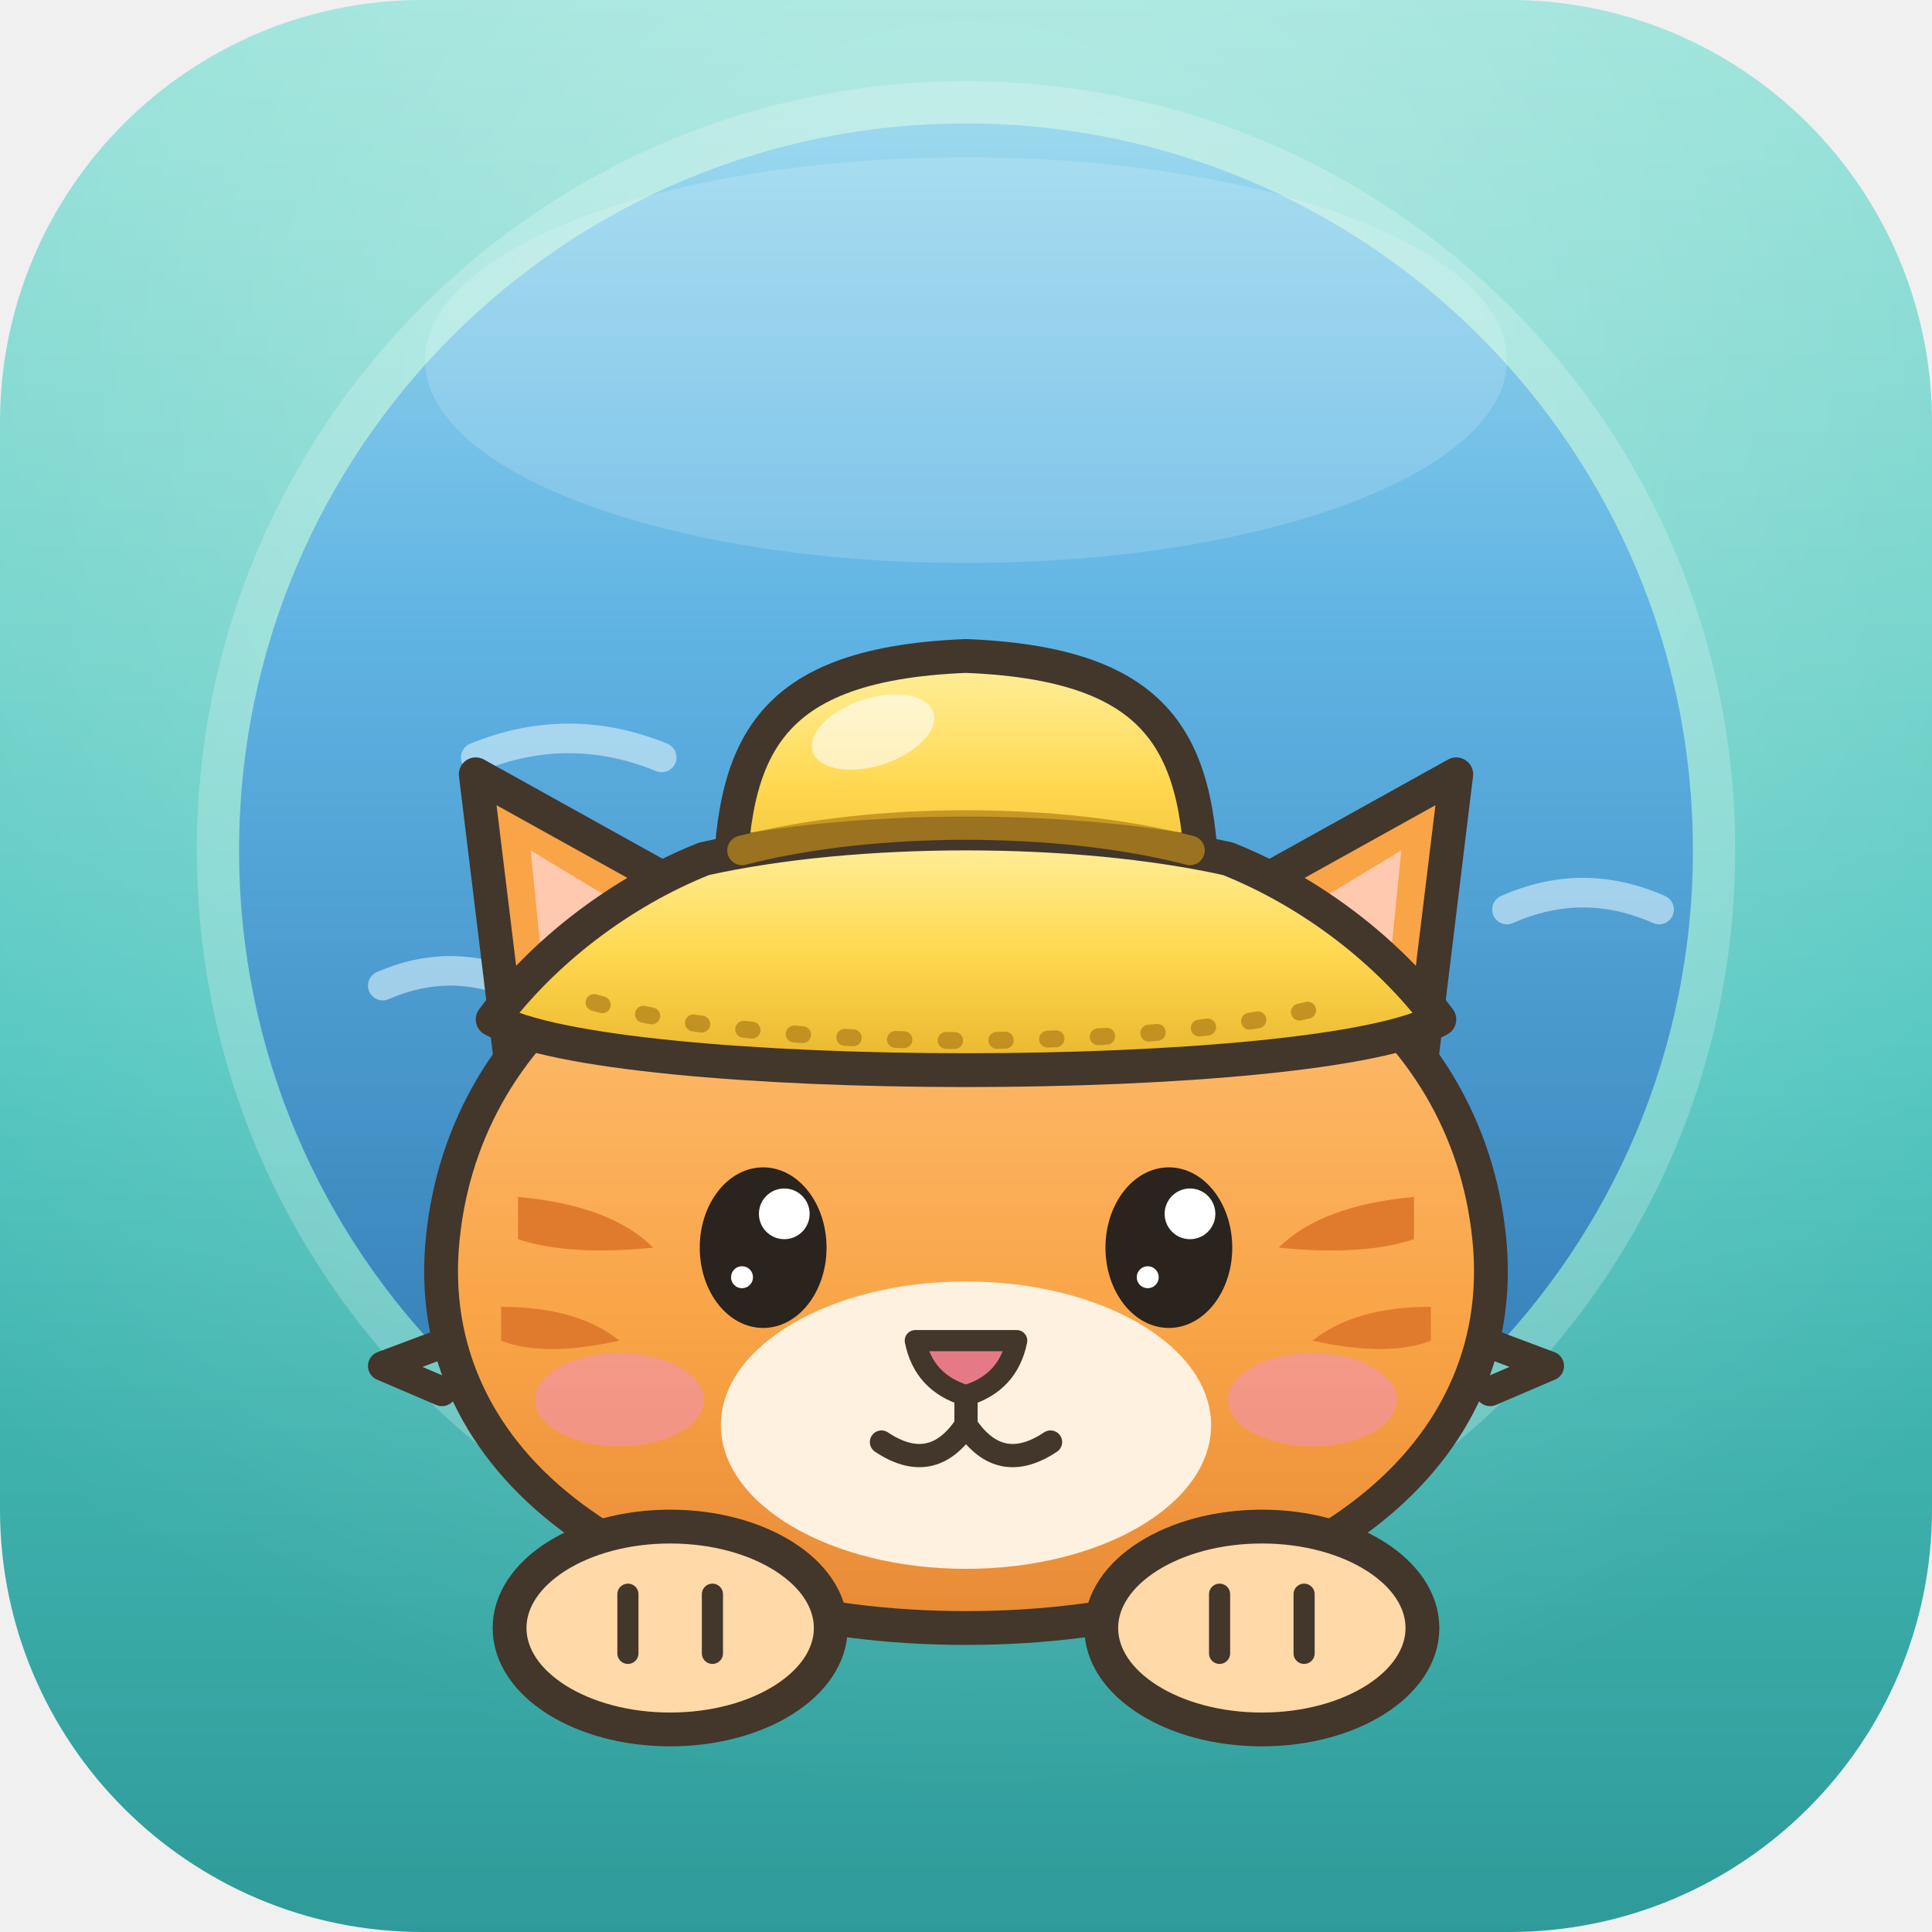
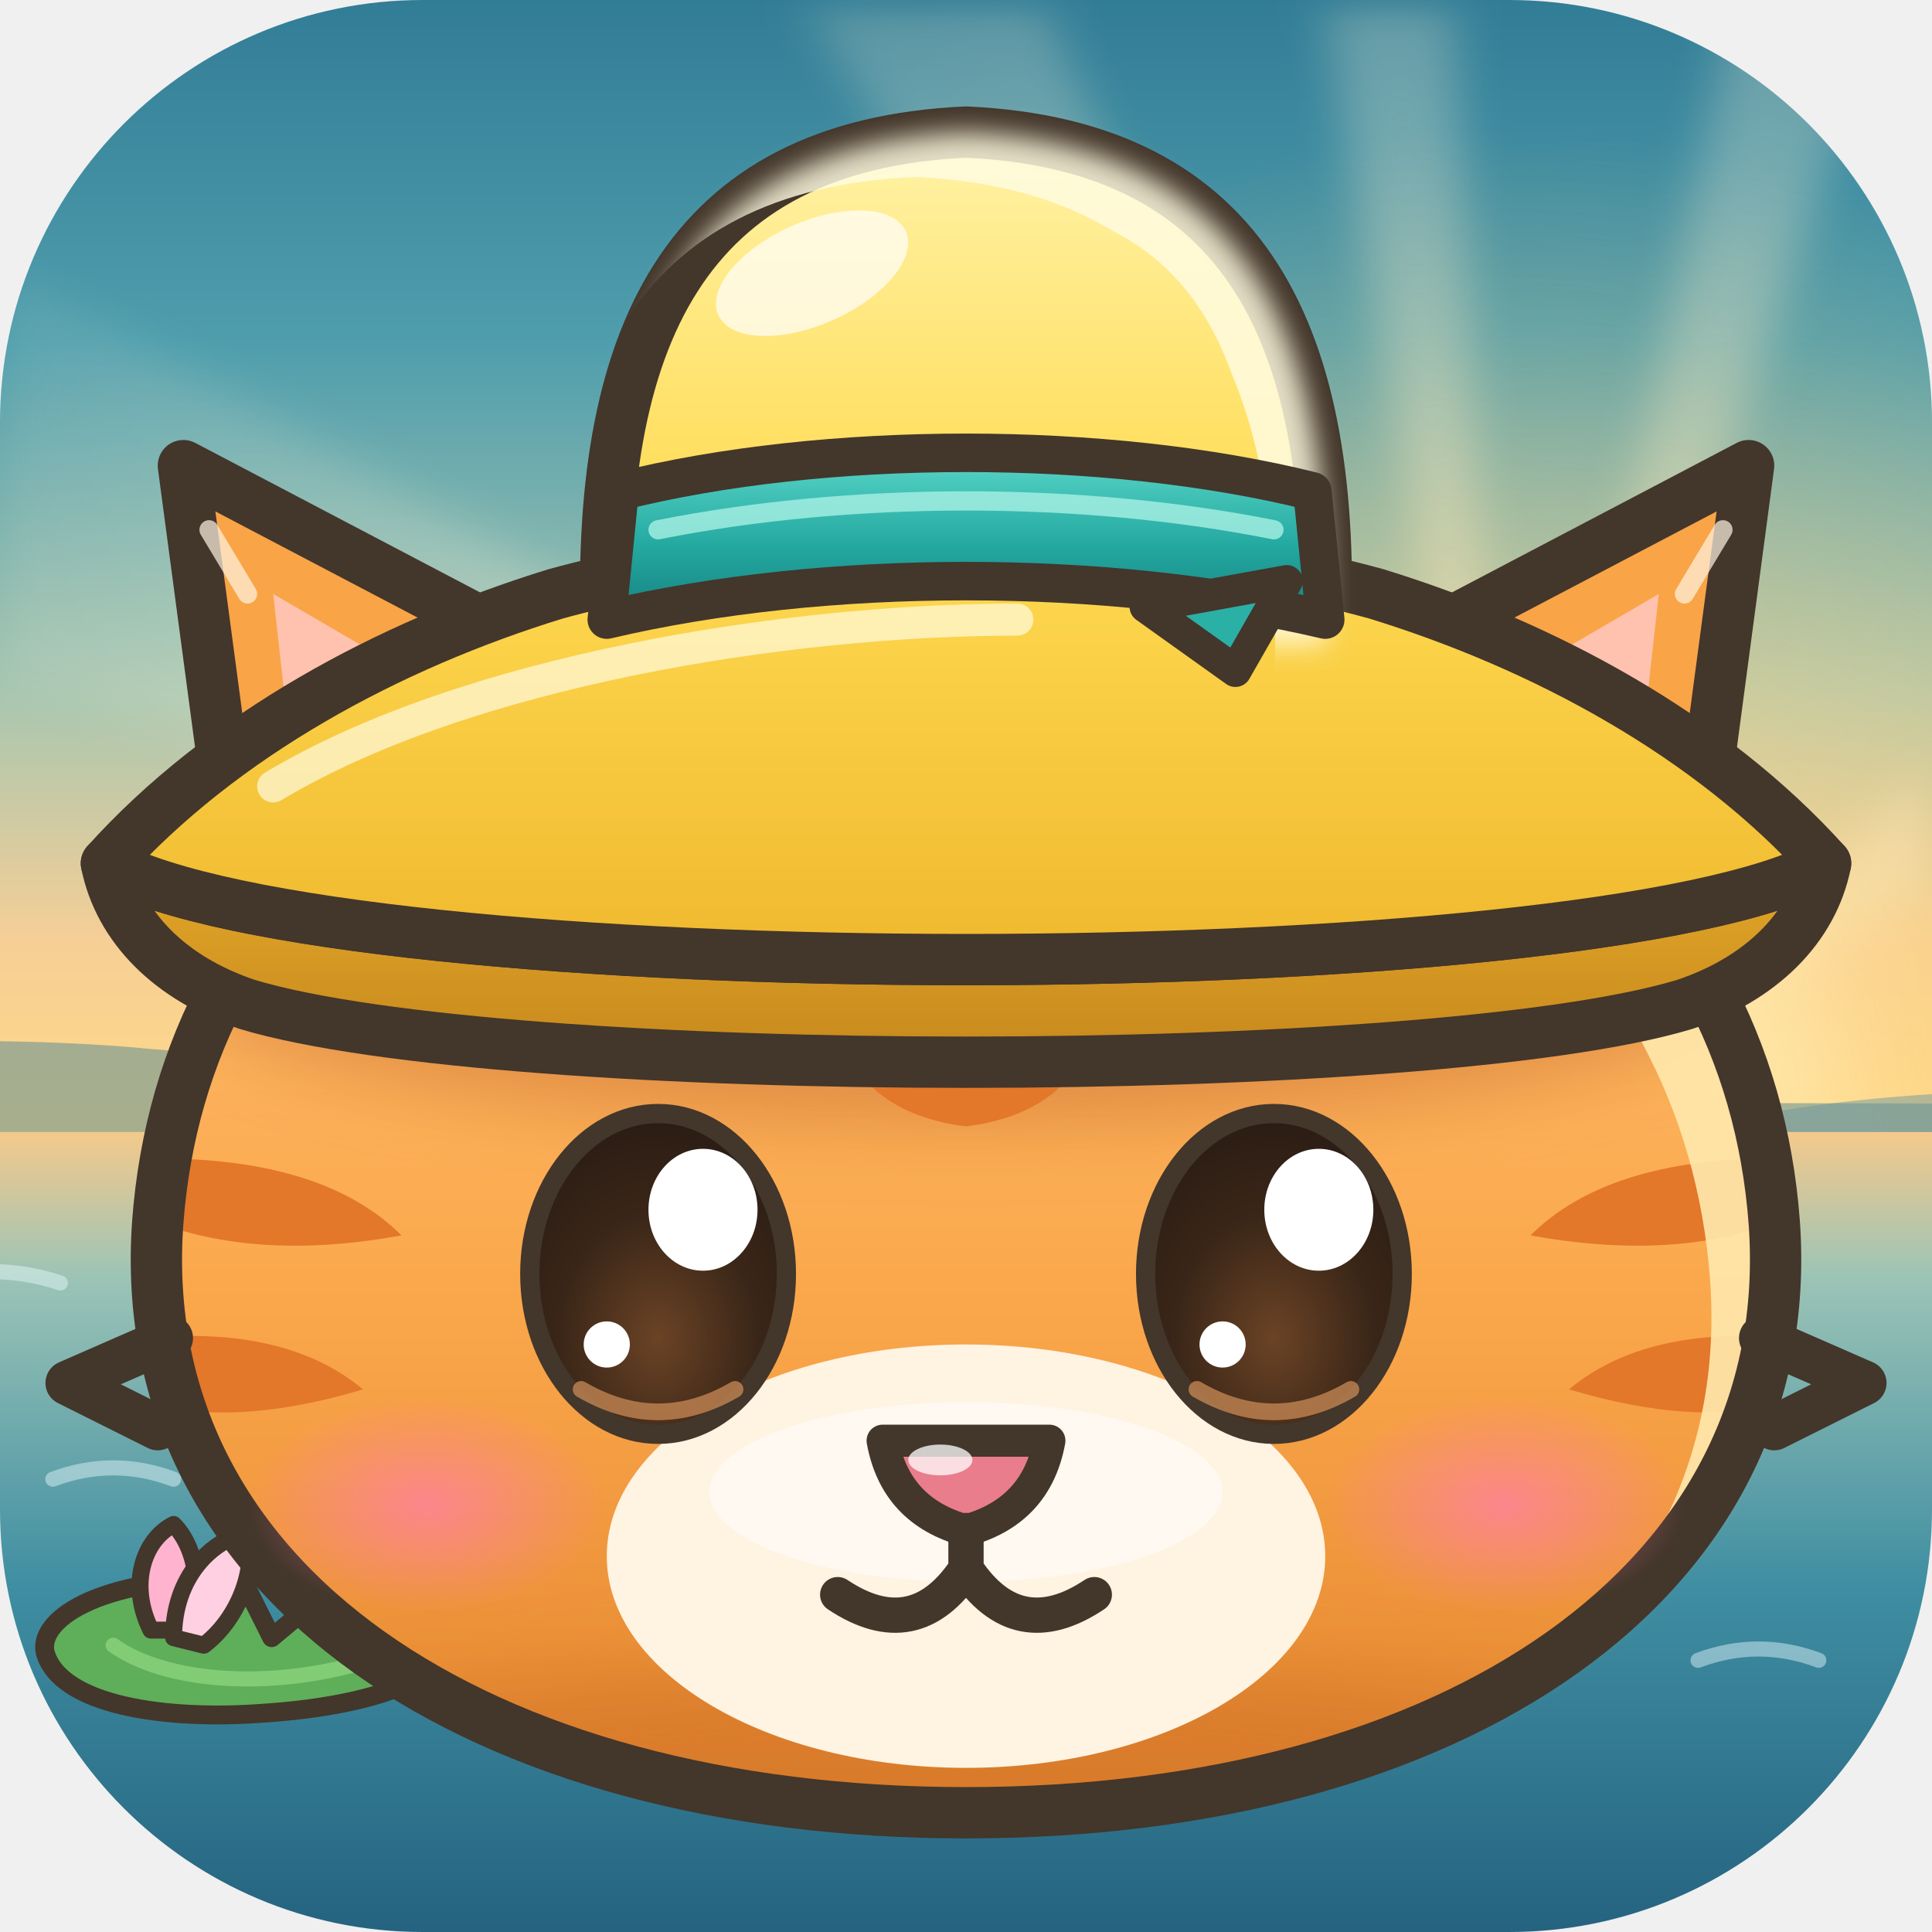
<svg xmlns="http://www.w3.org/2000/svg" width="512" height="512" viewBox="0 0 512 512">
  <defs>
-     <linearGradient id="bgTeal" x1="0" y1="0" x2="0" y2="1">
-       <stop offset="0" stop-color="#8fe0d6" />
-       <stop offset="0.55" stop-color="#4cc4bd" />
-       <stop offset="1" stop-color="#2e9a99" />
-     </linearGradient>
-     <radialGradient id="bgGlow" cx="0.5" cy="0.18" r="0.75">
-       <stop offset="0" stop-color="#ffffff" stop-opacity="0.38" />
+     <linearGradient id="v2sky" x1="0" y1="-60" x2="0" y2="300" gradientUnits="userSpaceOnUse">
+       <stop offset="0" stop-color="#1f6787" />
+       <stop offset="0.42" stop-color="#4f9ead" />
+       <stop offset="0.68" stop-color="#a9c6b0" />
+       <stop offset="0.86" stop-color="#f6cf96" />
+       <stop offset="1" stop-color="#ffd885" />
+     </linearGradient>
+     <linearGradient id="v2water" x1="0" y1="300" x2="0" y2="540" gradientUnits="userSpaceOnUse">
+       <stop offset="0" stop-color="#f4c98c" />
+       <stop offset="0.16" stop-color="#9cc4b6" />
+       <stop offset="0.5" stop-color="#3f8ea2" />
+       <stop offset="1" stop-color="#1d5675" />
+     </linearGradient>
+     <radialGradient id="v2glow" cx="400" cy="294" r="260" gradientUnits="userSpaceOnUse">
+       <stop offset="0" stop-color="#fff4c8" stop-opacity="0.95" />
+       <stop offset="0.3" stop-color="#ffd98a" stop-opacity="0.55" />
+       <stop offset="1" stop-color="#ffc870" stop-opacity="0" />
+     </radialGradient>
+     <radialGradient id="v2ray" cx="400" cy="294" r="520" gradientUnits="userSpaceOnUse">
+       <stop offset="0" stop-color="#fff6d8" stop-opacity="0.55" />
+       <stop offset="1" stop-color="#fff6d8" stop-opacity="0" />
+     </radialGradient>
+     <radialGradient id="v2sun" cx="0.45" cy="0.4" r="0.6">
+       <stop offset="0" stop-color="#fffbe6" />
+       <stop offset="0.6" stop-color="#ffe7a0" />
+       <stop offset="1" stop-color="#ffc664" />
+     </radialGradient>
+     <linearGradient id="v2fur" x1="0" y1="162" x2="0" y2="346" gradientUnits="userSpaceOnUse">
+       <stop offset="0" stop-color="#ffc57c" />
+       <stop offset="0.55" stop-color="#fba84c" />
+       <stop offset="1" stop-color="#e5872f" />
+     </linearGradient>
+     <linearGradient id="v2body" x1="0" y1="360" x2="0" y2="480" gradientUnits="userSpaceOnUse">
+       <stop offset="0" stop-color="#f6a046" />
+       <stop offset="1" stop-color="#d9772a" />
+     </linearGradient>
+     <linearGradient id="v2hat" x1="0" y1="84" x2="0" y2="220" gradientUnits="userSpaceOnUse">
+       <stop offset="0" stop-color="#fff3a8" />
+       <stop offset="0.45" stop-color="#ffdb52" />
+       <stop offset="1" stop-color="#eeb52a" />
+     </linearGradient>
+     <linearGradient id="v2brimLip" x1="0" y1="196" x2="0" y2="226" gradientUnits="userSpaceOnUse">
+       <stop offset="0" stop-color="#e5a92a" />
+       <stop offset="1" stop-color="#c98b1d" />
+     </linearGradient>
+     <linearGradient id="v2teal" x1="0" y1="0" x2="0" y2="1">
+       <stop offset="0" stop-color="#5ad6c8" />
+       <stop offset="0.55" stop-color="#24a9a1" />
+       <stop offset="1" stop-color="#16807f" />
+     </linearGradient>
+     <linearGradient id="v2red" x1="0" y1="0" x2="0" y2="1">
+       <stop offset="0" stop-color="#ff8a7a" />
+       <stop offset="1" stop-color="#d9443f" />
+     </linearGradient>
+     <linearGradient id="v2wood" x1="0" y1="466" x2="0" y2="520" gradientUnits="userSpaceOnUse">
+       <stop offset="0" stop-color="#e8b475" />
+       <stop offset="0.25" stop-color="#cf9152" />
+       <stop offset="1" stop-color="#a86a35" />
+     </linearGradient>
+     <linearGradient id="v2cork" x1="0" y1="0" x2="1" y2="0">
+       <stop offset="0" stop-color="#e9c38d" />
+       <stop offset="1" stop-color="#b98952" />
+     </linearGradient>
+     <radialGradient id="v2eye" cx="0.5" cy="0.7" r="0.7">
+       <stop offset="0" stop-color="#6b4325" />
+       <stop offset="0.55" stop-color="#3a2618" />
+       <stop offset="1" stop-color="#2a1c14" />
+     </radialGradient>
+     <radialGradient id="v2blush" cx="0.5" cy="0.5" r="0.5">
+       <stop offset="0" stop-color="#ff7fa6" stop-opacity="0.75" />
+       <stop offset="1" stop-color="#ff7fa6" stop-opacity="0" />
+     </radialGradient>
+     <radialGradient id="v2vig" cx="0.5" cy="0.46" r="0.72">
+       <stop offset="0.62" stop-color="#0c2233" stop-opacity="0" />
+       <stop offset="1" stop-color="#0c2233" stop-opacity="0.42" />
+     </radialGradient>
+     <linearGradient id="v2sheen" x1="0" y1="0" x2="0" y2="1">
+       <stop offset="0" stop-color="#ffffff" stop-opacity="0.28" />
      <stop offset="1" stop-color="#ffffff" stop-opacity="0" />
-     </radialGradient>
-     <linearGradient id="water" x1="0" y1="0" x2="0" y2="1">
-       <stop offset="0" stop-color="#9ad8ee" />
-       <stop offset="0.35" stop-color="#5fb3e3" />
-       <stop offset="1" stop-color="#2c74ae" />
-     </linearGradient>
-     <linearGradient id="fur" x1="0" y1="0" x2="0" y2="1">
-       <stop offset="0" stop-color="#ffc277" />
-       <stop offset="0.6" stop-color="#f9a447" />
-       <stop offset="1" stop-color="#e88a35" />
-     </linearGradient>
-     <linearGradient id="hat" x1="0" y1="0" x2="0" y2="1">
-       <stop offset="0" stop-color="#fff0a0" />
-       <stop offset="0.5" stop-color="#ffd84f" />
-       <stop offset="1" stop-color="#e8b52c" />
-     </linearGradient>
-     <linearGradient id="red" x1="0" y1="0" x2="0" y2="1">
-       <stop offset="0" stop-color="#f47c70" />
-       <stop offset="1" stop-color="#df514f" />
-     </linearGradient>
+     </linearGradient>
+     <filter id="v2b2" x="-20%" y="-20%" width="140%" height="140%">
+       <feGaussianBlur stdDeviation="2" />
+     </filter>
+     <filter id="v2b6" x="-30%" y="-30%" width="160%" height="160%">
+       <feGaussianBlur stdDeviation="6" />
+     </filter>
+     <filter id="v2b14" x="-50%" y="-50%" width="200%" height="200%">
+       <feGaussianBlur stdDeviation="14" />
+     </filter>
+     <clipPath id="v2headClip">
+       <path d="M228 162 C304 162 350 200 354 254 C358 310 304 346 228 346 C152 346 98 310 102 254 C106 200 152 162 228 162 Z" />
+     </clipPath>
+     <clipPath id="v2bodyClip">
+       <path d="M94 540 C94 432 132 366 228 360 C324 366 362 432 362 540 Z" />
+     </clipPath>
+     <clipPath id="v2skyClip">
+       <rect x="-500" y="-500" width="1600" height="800" />
+     </clipPath>
+     <mask id="v2rimHead" maskUnits="userSpaceOnUse" x="-100" y="-100" width="700" height="700">
+       <path d="M228 162 C304 162 350 200 354 254 C358 310 304 346 228 346 C152 346 98 310 102 254 C106 200 152 162 228 162 Z" fill="none" stroke="#fff" stroke-width="26" />
+       <path d="M228 162 C304 162 350 200 354 254 C358 310 304 346 228 346 C152 346 98 310 102 254 C106 200 152 162 228 162 Z" fill="#000" transform="translate(-10 9)" />
+     </mask>
+     <mask id="v2rimBody" maskUnits="userSpaceOnUse" x="-100" y="-100" width="700" height="800">
+       <path d="M94 540 C94 432 132 366 228 360 C324 366 362 432 362 540 Z" fill="none" stroke="#fff" stroke-width="26" />
+       <path d="M94 540 C94 432 132 366 228 360 C324 366 362 432 362 540 Z" fill="#000" transform="translate(-10 8)" />
+     </mask>
+     <mask id="v2rimHat" maskUnits="userSpaceOnUse" x="-100" y="-100" width="700" height="700">
+       <path d="M172 164 C170 116 184 86 228 84 C272 86 286 116 284 164 Z" fill="none" stroke="#fff" stroke-width="20" />
+       <path d="M172 164 C170 116 184 86 228 84 C272 86 286 116 284 164 Z" fill="#000" transform="translate(-8 7)" />
+     </mask>
  </defs>
-   <rect width="512" height="512" rx="112" fill="url(#bgTeal)" />
-   <rect width="512" height="512" rx="112" fill="url(#bgGlow)" />
-   <g transform="translate(256 250) scale(1.12) translate(-256 -258)">
-     <circle cx="256" cy="236" r="182" fill="#ffffff" opacity="0.22" />
-     <circle cx="256" cy="236" r="172" fill="url(#water)" />
-     <ellipse cx="256" cy="120" rx="128" ry="48" fill="#ffffff" opacity="0.16" />
-     <g fill="none" stroke="#e8f7fe" stroke-linecap="round" opacity="0.55" stroke-width="7">
-       <path d="M140 214 q22 -9 44 0" />
-       <path d="M384 250 q18 -8 36 0" />
-       <path d="M118 268 q16 -7 32 0" />
+   <defs>
+     <clipPath id="v2round">
+       <rect width="512" height="512" rx="112" />
+     </clipPath>
+   </defs>
+   <g clip-path="url(#v2round)">
+     <g transform="translate(256 256) scale(1) translate(-256 -256)">
+       <rect x="-500" y="-500" width="1600" height="802" fill="url(#v2sky)" />
+       <g clip-path="url(#v2skyClip)" filter="url(#v2b6)">
+         <path d="M400 294 L-200 -40 L-200 120 Z M400 294 L20 -300 L150 -300 Z M400 294 L300 -300 L370 -300 Z M400 294 L520 -300 L600 -300 Z M400 294 L900 -100 L900 40 Z" fill="url(#v2ray)" />
+       </g>
+       <circle cx="400" cy="294" r="300" fill="url(#v2glow)" />
+       <circle cx="400" cy="298" r="90" fill="#fff3c0" opacity="0.45" filter="url(#v2b14)" />
+       <circle cx="400" cy="300" r="48" fill="url(#v2sun)" />
+       <path d="M-500 302 L-500 290 C-200 286 -40 270 40 278 C110 284 150 268 214 276 C262 282 300 290 340 292 L1100 294 L1100 302 Z" fill="#5d8c94" opacity="0.55" />
+       <path d="M440 302 C470 292 520 286 600 290 L1100 292 L1100 302 Z" fill="#6c97a0" opacity="0.5" />
+       <rect x="-500" y="300" width="1600" height="900" fill="url(#v2water)" />
+       <g fill="#fff1c2" stroke-linecap="round">
+         <rect x="352" y="306" width="96" height="5" rx="2.5" opacity="0.9" />
+         <rect x="364" y="318" width="74" height="5" rx="2.5" opacity="0.8" />
+         <rect x="344" y="332" width="40" height="5" rx="2.5" opacity="0.65" />
+         <rect x="398" y="332" width="54" height="5" rx="2.5" opacity="0.7" />
+         <rect x="372" y="350" width="26" height="5" rx="2.5" opacity="0.5" />
+         <rect x="384" y="372" width="46" height="5" rx="2.5" opacity="0.45" />
+         <rect x="404" y="398" width="30" height="5" rx="2.5" opacity="0.35" />
+       </g>
+       <g fill="none" stroke="#e9fbff" stroke-linecap="round" stroke-width="4" opacity="0.45">
+         <path d="M14 392 q16 -6 32 0" />
+         <path d="M40 452 q14 -5 28 0" />
+         <path d="M450 440 q16 -6 32 0" />
+         <path d="M-20 340 q18 -6 36 0" />
+       </g>
+       <g stroke="#43362b" stroke-width="5" stroke-linejoin="round">
+         <path d="M64 418 C24 418 10 430 12 438 C16 452 44 456 70 454 C100 452 120 444 118 434 C116 426 104 420 90 419 L72 434 Z" fill="#5fae5a" />
+       </g>
+       <path d="M30 436 C44 446 72 448 98 440" fill="none" stroke="#86cf78" stroke-width="4" stroke-linecap="round" opacity="0.9" />
+       <g stroke="#43362b" stroke-width="4.5" stroke-linejoin="round">
+         <path d="M40 432 C34 420 38 408 46 404 C52 410 54 422 50 432 Z" fill="#ffb3cf" />
+         <path d="M46 434 C46 418 56 408 66 406 C68 418 62 430 54 436 Z" fill="#ffd0e1" />
+       </g>
    </g>
-     <g stroke="#43362b" stroke-width="8" stroke-linejoin="round">
-       <path d="M150 300 L140 218 L212 258 Z" fill="#f9a447" />
-       <path d="M362 300 L372 218 L300 258 Z" fill="#f9a447" />
-     </g>
-     <path d="M158 286 L153 236 L196 262 Z" fill="#ffc9b0" />
-     <path d="M354 286 L359 236 L316 262 Z" fill="#ffc9b0" />
-     <path d="M256 240 C330 240 376 278 380 330 C384 384 330 420 256 420 C182 420 128 384 132 330 C136 278 182 240 256 240 Z" fill="url(#fur)" stroke="#43362b" stroke-width="8" />
-     <g fill="none" stroke="#43362b" stroke-width="7" stroke-linecap="round" stroke-linejoin="round">
-       <path d="M134 352 l-16 6 l14 6" />
-       <path d="M378 352 l16 6 l-14 6" />
-     </g>
-     <g fill="#e07b2e">
-       <path d="M232 268 q24 16 48 0 q-4 14 -24 16 q-20 -2 -24 -16z" />
-       <path d="M150 318 q22 2 32 12 q-20 2 -32 -2z" />
-       <path d="M362 318 q-22 2 -32 12 q20 2 32 -2z" />
-       <path d="M146 344 q18 0 28 8 q-18 4 -28 0z" />
-       <path d="M366 344 q-18 0 -28 8 q18 4 28 0z" />
-     </g>
-     <ellipse cx="256" cy="372" rx="58" ry="34" fill="#fff1df" />
-     <g fill="#2b231d">
-       <ellipse cx="208" cy="330" rx="15" ry="19" />
-       <ellipse cx="304" cy="330" rx="15" ry="19" />
-     </g>
-     <g fill="#ffffff">
-       <circle cx="213" cy="322" r="6" />
-       <circle cx="309" cy="322" r="6" />
-       <circle cx="203" cy="337" r="2.6" />
-       <circle cx="299" cy="337" r="2.6" />
-     </g>
-     <g fill="#f28fbd" opacity="0.55">
-       <ellipse cx="174" cy="366" rx="20" ry="11" />
-       <ellipse cx="338" cy="366" rx="20" ry="11" />
-     </g>
-     <path d="M244 352 h24 q-2 10 -12 13 q-10 -3 -12 -13z" fill="#e57a86" stroke="#43362b" stroke-width="5" stroke-linejoin="round" />
-     <path d="M256 366 v6 q-8 12 -20 4 M256 372 q8 12 20 4" fill="none" stroke="#43362b" stroke-width="5.5" stroke-linecap="round" stroke-linejoin="round" />
-     <g stroke="#43362b" stroke-width="8" stroke-linejoin="round">
-       <path d="M200 252 C200 214 206 192 256 190 C306 192 312 214 312 252 Z" fill="url(#hat)" />
-       <path d="M194 238 C230 230 282 230 318 238 C338 246 356 260 368 276 C340 292 172 292 144 276 C156 260 174 246 194 238 Z" fill="url(#hat)" />
-     </g>
-     <path d="M203 236 C234 228 278 228 309 236" fill="none" stroke="#b7861c" stroke-width="7" stroke-linecap="round" opacity="0.75" />
-     <path d="M168 272 C210 284 302 284 344 272" fill="none" stroke="#b7861c" stroke-width="4" stroke-linecap="round" stroke-dasharray="2 10" opacity="0.8" />
-     <ellipse cx="234" cy="208" rx="15" ry="8" fill="#ffffff" opacity="0.6" transform="rotate(-18 234 208)" />
-     <g stroke="#43362b" stroke-width="8" stroke-linejoin="round">
-       <ellipse cx="186" cy="420" rx="38" ry="24" fill="#ffd9a8" />
-       <ellipse cx="326" cy="420" rx="38" ry="24" fill="#ffd9a8" />
-     </g>
-     <g fill="none" stroke="#43362b" stroke-width="5" stroke-linecap="round">
-       <path d="M176 412 v14 M196 412 v14" />
-       <path d="M316 412 v14 M336 412 v14" />
+     <g transform="translate(256 256) scale(1.7) translate(-228 -214)">
+       <g stroke="#43362b" stroke-width="8" stroke-linejoin="round">
+         <path d="M118 226 L106 136 L186 178 Z" fill="#f9a447" />
+         <path d="M338 226 L350 136 L270 178 Z" fill="#f9a447" />
+       </g>
+       <path d="M126 210 L120 156 L168 184 Z" fill="#ffc2ae" />
+       <path d="M330 210 L336 156 L288 184 Z" fill="#ffc2ae" />
+       <path d="M110 146 l6 10 M346 146 l-6 10" stroke="#fff3e2" stroke-width="3" stroke-linecap="round" opacity="0.7" />
+       <path d="M228 162 C304 162 350 200 354 254 C358 310 304 346 228 346 C152 346 98 310 102 254 C106 200 152 162 228 162 Z" fill="url(#v2fur)" />
+       <g clip-path="url(#v2headClip)">
+         <ellipse cx="228" cy="214" rx="124" ry="24" fill="#b14f16" opacity="0.38" filter="url(#v2b6)" />
+         <ellipse cx="228" cy="352" rx="140" ry="30" fill="#c0601a" opacity="0.35" filter="url(#v2b6)" />
+         <g fill="#e3772a">
+           <path d="M208 224 q20 10 40 0 q-4 13 -20 15 q-16 -2 -20 -15z" />
+           <path d="M102 244 q26 0 38 12 q-22 4 -38 -2z" />
+           <path d="M354 244 q-26 0 -38 12 q22 4 38 -2z" />
+           <path d="M100 272 q22 -2 34 8 q-20 6 -34 2z" />
+           <path d="M356 272 q-22 -2 -34 8 q20 6 34 2z" />
+         </g>
+       </g>
+       <path d="M228 162 C304 162 350 200 354 254 C358 310 304 346 228 346 C152 346 98 310 102 254 C106 200 152 162 228 162 Z" fill="#ffe9ad" mask="url(#v2rimHead)" opacity="0.9" filter="url(#v2b2)" />
+       <path d="M228 162 C304 162 350 200 354 254 C358 310 304 346 228 346 C152 346 98 310 102 254 C106 200 152 162 228 162 Z" fill="none" stroke="#43362b" stroke-width="8" />
+       <g fill="none" stroke="#43362b" stroke-width="7" stroke-linecap="round" stroke-linejoin="round">
+         <path d="M104 272 l-16 7 l14 7" />
+         <path d="M352 272 l16 7 l-14 7" />
+       </g>
+       <ellipse cx="228" cy="306" rx="56" ry="33" fill="#fff3e2" />
+       <ellipse cx="228" cy="296" rx="40" ry="14" fill="#ffffff" opacity="0.5" />
+       <ellipse cx="144" cy="298" rx="28" ry="17" fill="url(#v2blush)" />
+       <ellipse cx="312" cy="298" rx="28" ry="17" fill="url(#v2blush)" />
+       <g stroke="#43362b" stroke-width="3">
+         <ellipse cx="180" cy="262" rx="20" ry="25" fill="url(#v2eye)" />
+         <ellipse cx="276" cy="262" rx="20" ry="25" fill="url(#v2eye)" />
+       </g>
+       <g fill="#ffffff">
+         <ellipse cx="187" cy="252" rx="8.5" ry="9.5" />
+         <ellipse cx="283" cy="252" rx="8.5" ry="9.5" />
+         <circle cx="172" cy="273" r="3.6" />
+         <circle cx="268" cy="273" r="3.6" />
+       </g>
+       <g fill="none" stroke="#c98a55" stroke-width="2.6" stroke-linecap="round" opacity="0.75">
+         <path d="M168 280 q12 7 24 0" />
+         <path d="M264 280 q12 7 24 0" />
+       </g>
+       <path d="M215 288 h26 q-2 11 -13 14 q-11 -3 -13 -14z" fill="#ea7d8b" stroke="#43362b" stroke-width="5" stroke-linejoin="round" />
+       <ellipse cx="224" cy="291" rx="5" ry="2.4" fill="#ffffff" opacity="0.75" />
+       <path d="M228 302 v6 q-8 12 -20 4 M228 308 q8 12 20 4" fill="none" stroke="#43362b" stroke-width="5.5" stroke-linecap="round" stroke-linejoin="round" />
+       <g stroke="#43362b" stroke-width="8" stroke-linejoin="round">
+         <path d="M172 164 C170 116 184 86 228 84 C272 86 286 116 284 164 Z" fill="url(#v2hat)" />
+         <path d="M94 198 C130 218 326 218 362 198 C360 208 352 216 340 220 C300 232 156 232 116 220 C104 216 96 208 94 198 Z" fill="url(#v2brimLip)" />
+         <path d="M164 156 C200 146 256 146 292 156 C318 164 344 178 362 198 C326 218 130 218 94 198 C112 178 138 164 164 156 Z" fill="url(#v2hat)" />
+       </g>
+       <path d="M172 164 C170 116 184 86 228 84 C272 86 286 116 284 164 Z" fill="#fffbe0" mask="url(#v2rimHat)" opacity="0.85" filter="url(#v2b2)" />
+       <path d="M174 140 C206 132 250 132 282 140 L284 160 C250 152 206 152 172 160 Z" fill="url(#v2teal)" stroke="#43362b" stroke-width="6" stroke-linejoin="round" />
+       <path d="M180 146 C210 140 246 140 276 146" fill="none" stroke="#a8f0e4" stroke-width="3" stroke-linecap="round" opacity="0.8" />
+       <path d="M256 158 l14 10 l8 -14 z" fill="#2bb0a6" stroke="#43362b" stroke-width="5" stroke-linejoin="round" />
+       <ellipse cx="204" cy="106" rx="16" ry="8" fill="#ffffff" opacity="0.7" transform="rotate(-24 204 106)" />
+       <path d="M120 186 C150 168 200 160 236 160" fill="none" stroke="#fffbe0" stroke-width="5" stroke-linecap="round" opacity="0.7" />
    </g>
  </g>
</svg>
